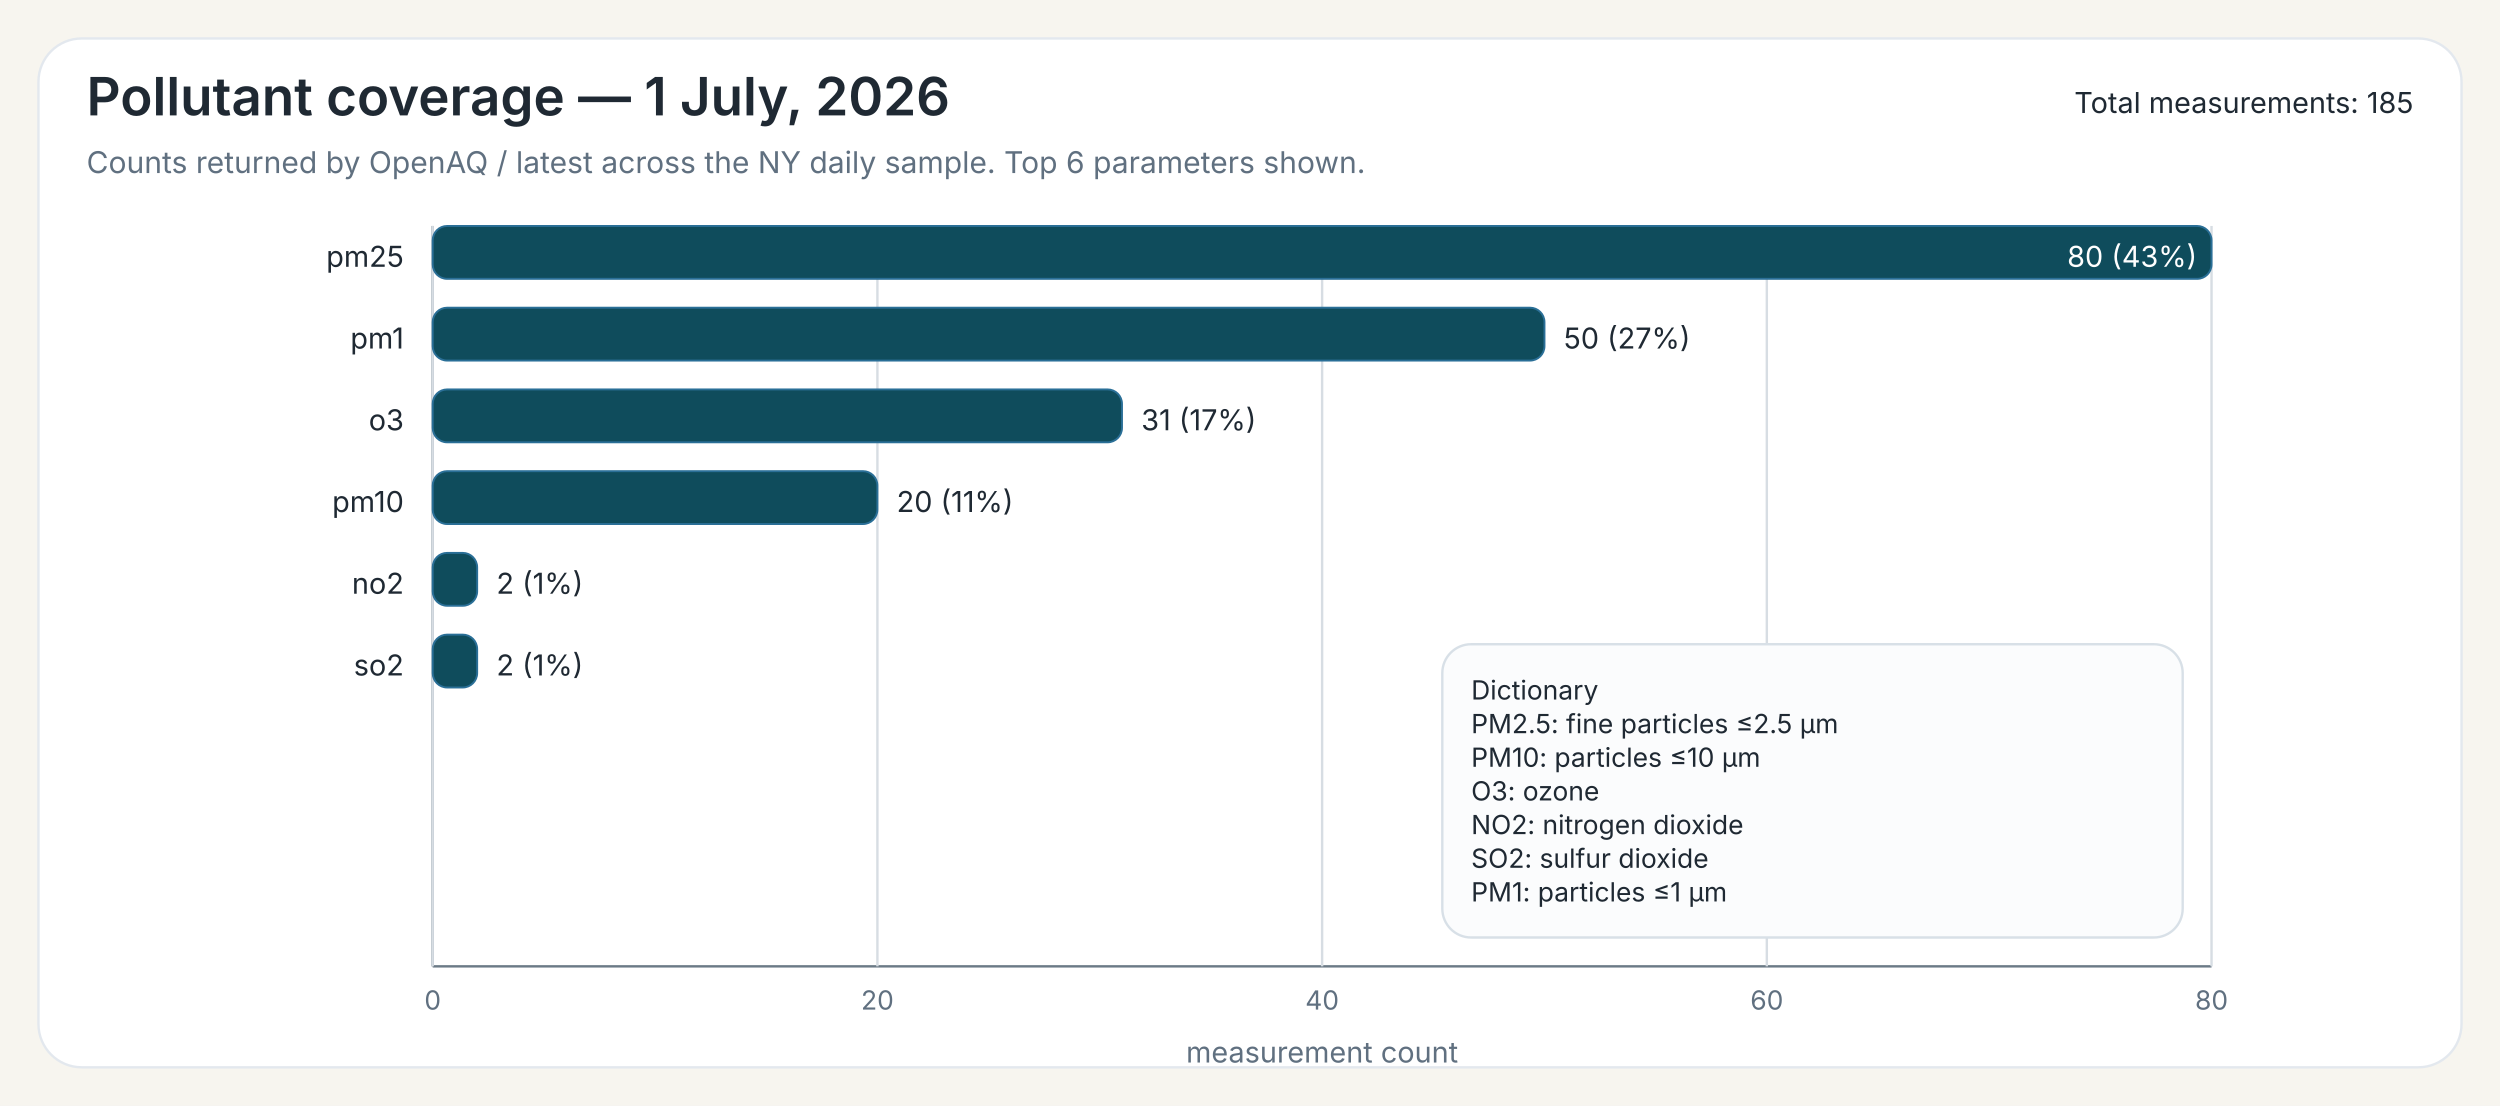
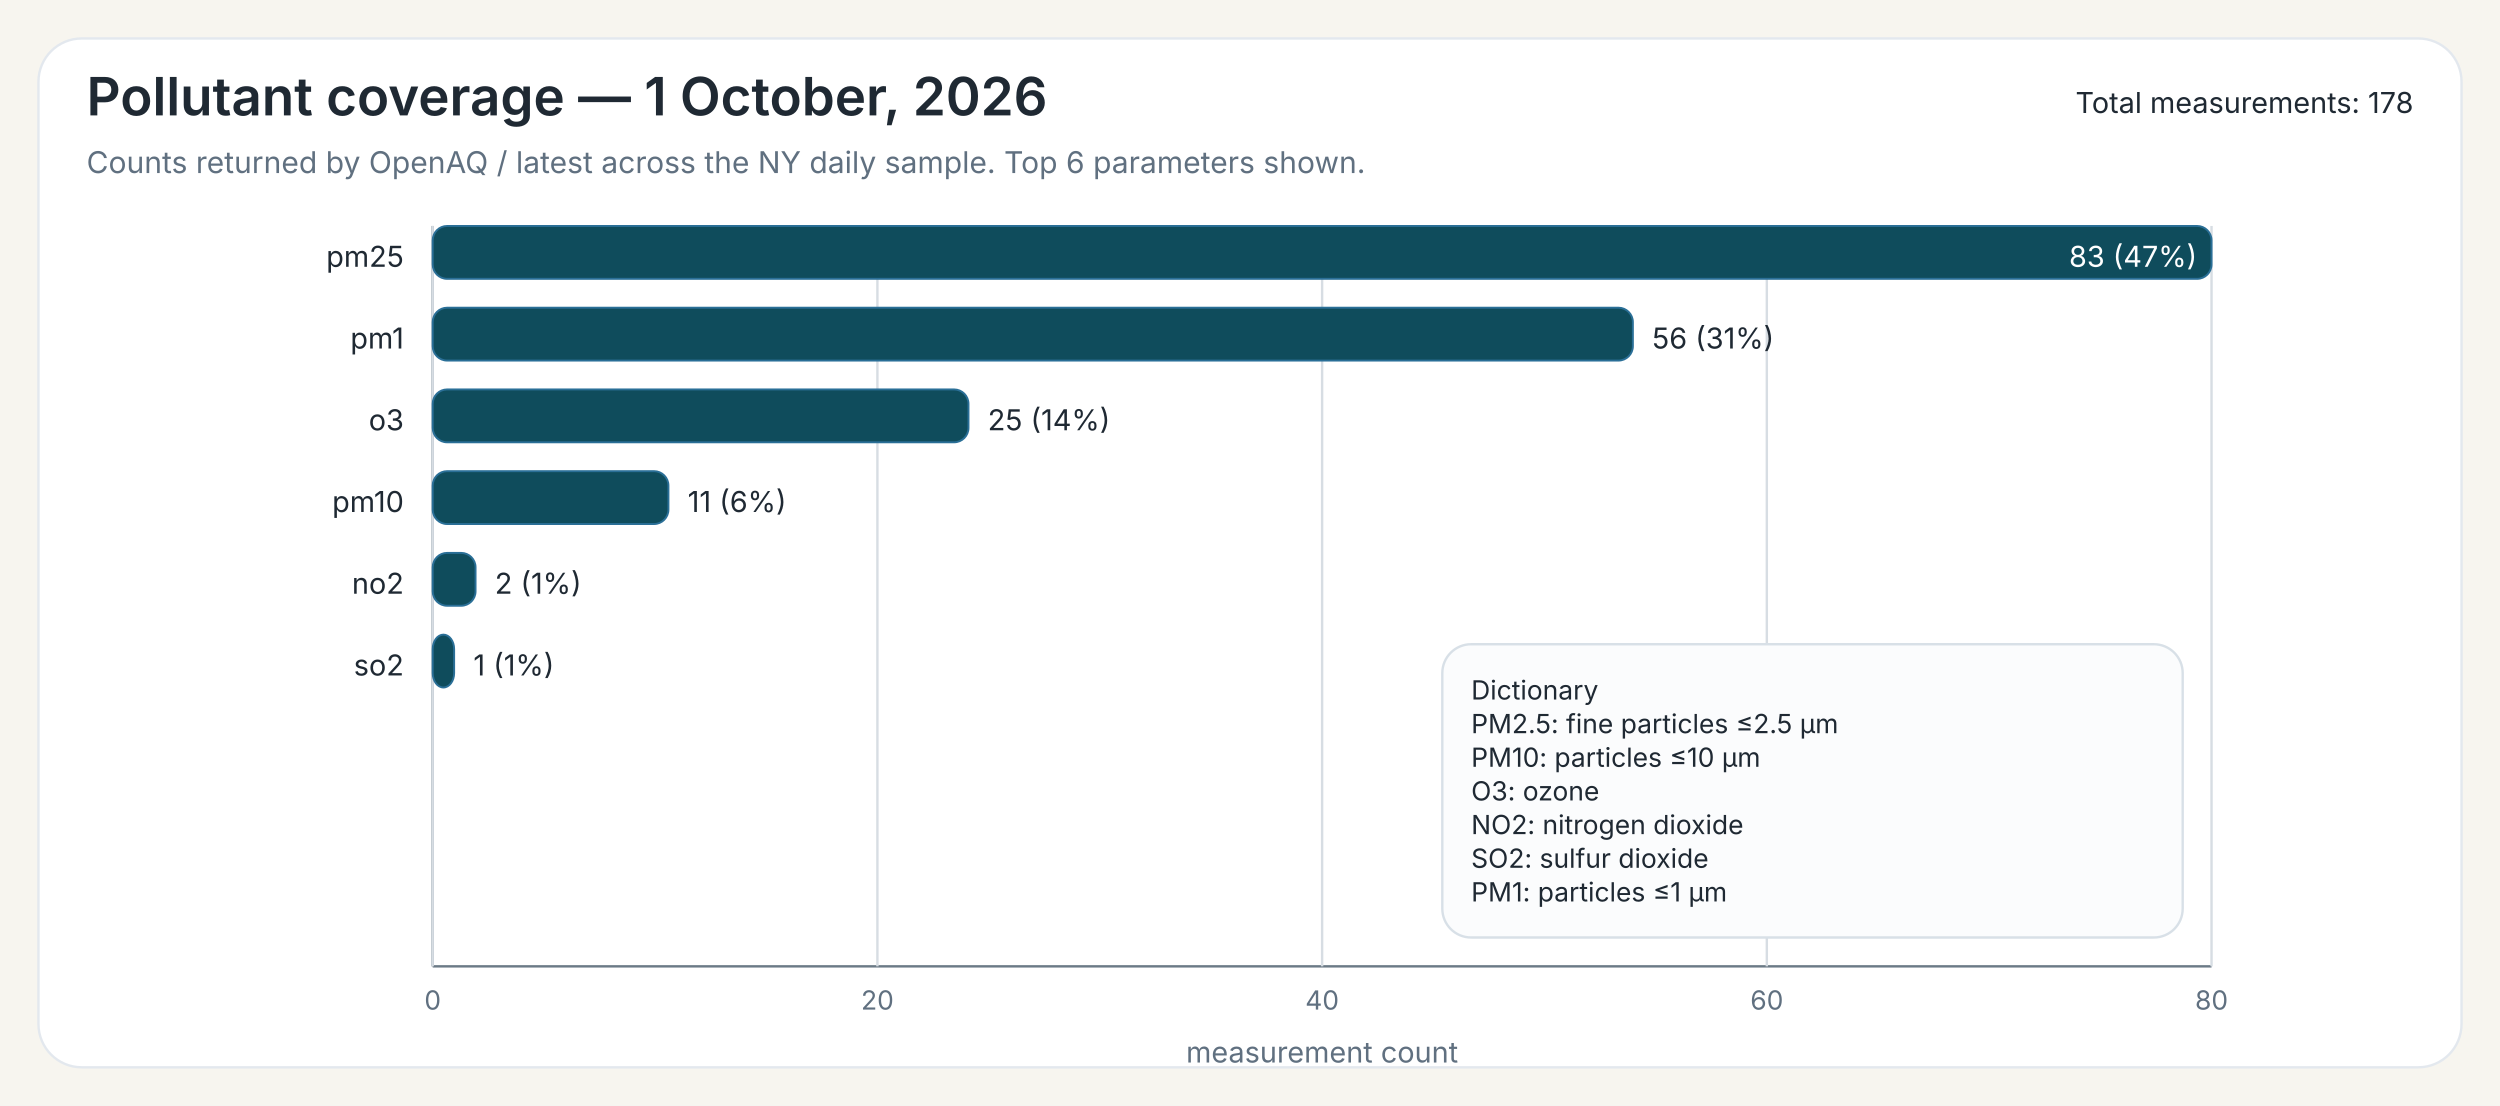
<svg xmlns="http://www.w3.org/2000/svg" width="1040" height="460">
  <rect x="0" y="0" width="1040" height="460" fill="#F7F5EF" />
  <rect x="16" y="16" width="1008" height="428" rx="18" ry="18" fill="#FFFFFF" stroke="#E3E8EE" stroke-width="1" />
-   <text x="36" y="48" font-family="Public Sans, Inter, Aptos, Segoe UI, Arial, sans-serif" font-size="22" font-weight="600" fill="#1F2933">Pollutant coverage — 1 July, 2026</text>
+   <text x="36" y="48" font-family="Public Sans, Inter, Aptos, Segoe UI, Arial, sans-serif" font-size="22" font-weight="600" fill="#1F2933">Pollutant coverage — 1 October, 2026</text>
  <text x="36" y="72" font-family="Public Sans, Inter, Aptos, Segoe UI, Arial, sans-serif" font-size="12.5" font-weight="400" fill="#607080">Counts returned by OpenAQ / latest across the NY daily sample. Top 6 parameters shown.</text>
-   <text x="1004" y="47" font-family="Public Sans, Inter, Aptos, Segoe UI, Arial, sans-serif" font-size="12" text-anchor="end" fill="#1F2933">Total measurements: 185</text>
+   <text x="1004" y="47" font-family="Public Sans, Inter, Aptos, Segoe UI, Arial, sans-serif" font-size="12" text-anchor="end" fill="#1F2933">Total measurements: 178</text>
  <line x1="180" y1="94" x2="180" y2="402" stroke="#6B7A86" stroke-width="1" />
  <line x1="180" y1="402" x2="920" y2="402" stroke="#6B7A86" stroke-width="1" />
  <line x1="180.00" y1="94" x2="180.00" y2="402" stroke="#D7DDE3" stroke-width="1" />
  <text x="180.00" y="420" font-family="Inter, Aptos, Segoe UI, Arial, sans-serif" font-size="11" text-anchor="middle" fill="#607080">0</text>
  <line x1="365.00" y1="94" x2="365.00" y2="402" stroke="#D7DDE3" stroke-width="1" />
  <text x="365.00" y="420" font-family="Inter, Aptos, Segoe UI, Arial, sans-serif" font-size="11" text-anchor="middle" fill="#607080">20</text>
  <line x1="550.00" y1="94" x2="550.00" y2="402" stroke="#D7DDE3" stroke-width="1" />
  <text x="550.00" y="420" font-family="Inter, Aptos, Segoe UI, Arial, sans-serif" font-size="11" text-anchor="middle" fill="#607080">40</text>
  <line x1="735.00" y1="94" x2="735.00" y2="402" stroke="#D7DDE3" stroke-width="1" />
  <text x="735.00" y="420" font-family="Inter, Aptos, Segoe UI, Arial, sans-serif" font-size="11" text-anchor="middle" fill="#607080">60</text>
  <line x1="920.00" y1="94" x2="920.00" y2="402" stroke="#D7DDE3" stroke-width="1" />
  <text x="920.00" y="420" font-family="Inter, Aptos, Segoe UI, Arial, sans-serif" font-size="11" text-anchor="middle" fill="#607080">80</text>
  <text x="550.00" y="442" font-family="Inter, Aptos, Segoe UI, Arial, sans-serif" font-size="12" text-anchor="middle" fill="#607080">measurement count</text>
  <text x="168" y="111" font-family="Inter, Aptos, Segoe UI, Arial, sans-serif" font-size="12" text-anchor="end" fill="#1F2933">pm25</text>
  <rect x="180" y="94" width="740.00" height="22" rx="6" ry="6" fill="#0F4C5C" stroke="#2A6F97" stroke-width="0.8" />
-   <text x="914.00" y="111" font-family="Inter, Aptos, Segoe UI, Arial, sans-serif" font-size="12" fill="white" text-anchor="end">80 (43%)</text>
+   <text x="914.00" y="111" font-family="Inter, Aptos, Segoe UI, Arial, sans-serif" font-size="12" fill="white" text-anchor="end">83 (47%)</text>
  <text x="168" y="145" font-family="Inter, Aptos, Segoe UI, Arial, sans-serif" font-size="12" text-anchor="end" fill="#1F2933">pm1</text>
-   <rect x="180" y="128" width="462.50" height="22" rx="6" ry="6" fill="#0F4C5C" stroke="#2A6F97" stroke-width="0.8" />
-   <text x="650.50" y="145" font-family="Inter, Aptos, Segoe UI, Arial, sans-serif" font-size="12" fill="#1F2933">50 (27%)</text>
+   <rect x="180" y="128" width="499.28" height="22" rx="6" ry="6" fill="#0F4C5C" stroke="#2A6F97" stroke-width="0.8" />
+   <text x="687.28" y="145" font-family="Inter, Aptos, Segoe UI, Arial, sans-serif" font-size="12" fill="#1F2933">56 (31%)</text>
  <text x="168" y="179" font-family="Inter, Aptos, Segoe UI, Arial, sans-serif" font-size="12" text-anchor="end" fill="#1F2933">o3</text>
-   <rect x="180" y="162" width="286.75" height="22" rx="6" ry="6" fill="#0F4C5C" stroke="#2A6F97" stroke-width="0.8" />
-   <text x="474.75" y="179" font-family="Inter, Aptos, Segoe UI, Arial, sans-serif" font-size="12" fill="#1F2933">31 (17%)</text>
+   <rect x="180" y="162" width="222.89" height="22" rx="6" ry="6" fill="#0F4C5C" stroke="#2A6F97" stroke-width="0.8" />
+   <text x="410.89" y="179" font-family="Inter, Aptos, Segoe UI, Arial, sans-serif" font-size="12" fill="#1F2933">25 (14%)</text>
  <text x="168" y="213" font-family="Inter, Aptos, Segoe UI, Arial, sans-serif" font-size="12" text-anchor="end" fill="#1F2933">pm10</text>
-   <rect x="180" y="196" width="185.00" height="22" rx="6" ry="6" fill="#0F4C5C" stroke="#2A6F97" stroke-width="0.8" />
-   <text x="373.00" y="213" font-family="Inter, Aptos, Segoe UI, Arial, sans-serif" font-size="12" fill="#1F2933">20 (11%)</text>
+   <rect x="180" y="196" width="98.07" height="22" rx="6" ry="6" fill="#0F4C5C" stroke="#2A6F97" stroke-width="0.8" />
+   <text x="286.07" y="213" font-family="Inter, Aptos, Segoe UI, Arial, sans-serif" font-size="12" fill="#1F2933">11 (6%)</text>
  <text x="168" y="247" font-family="Inter, Aptos, Segoe UI, Arial, sans-serif" font-size="12" text-anchor="end" fill="#1F2933">no2</text>
-   <rect x="180" y="230" width="18.50" height="22" rx="6" ry="6" fill="#0F4C5C" stroke="#2A6F97" stroke-width="0.8" />
-   <text x="206.50" y="247" font-family="Inter, Aptos, Segoe UI, Arial, sans-serif" font-size="12" fill="#1F2933">2 (1%)</text>
+   <rect x="180" y="230" width="17.83" height="22" rx="6" ry="6" fill="#0F4C5C" stroke="#2A6F97" stroke-width="0.8" />
+   <text x="205.83" y="247" font-family="Inter, Aptos, Segoe UI, Arial, sans-serif" font-size="12" fill="#1F2933">2 (1%)</text>
  <text x="168" y="281" font-family="Inter, Aptos, Segoe UI, Arial, sans-serif" font-size="12" text-anchor="end" fill="#1F2933">so2</text>
-   <rect x="180" y="264" width="18.50" height="22" rx="6" ry="6" fill="#0F4C5C" stroke="#2A6F97" stroke-width="0.8" />
-   <text x="206.50" y="281" font-family="Inter, Aptos, Segoe UI, Arial, sans-serif" font-size="12" fill="#1F2933">2 (1%)</text>
+   <rect x="180" y="264" width="8.92" height="22" rx="6" ry="6" fill="#0F4C5C" stroke="#2A6F97" stroke-width="0.8" />
+   <text x="196.92" y="281" font-family="Inter, Aptos, Segoe UI, Arial, sans-serif" font-size="12" fill="#1F2933">1 (1%)</text>
  <rect x="600.00" y="268.00" width="308" height="122" rx="12" ry="12" fill="#FBFCFD" stroke="#D8E0E7" stroke-width="1" />
  <text x="612.00" y="291.00" font-family="Inter, Aptos, Segoe UI, Arial, sans-serif" font-size="11" fill="#1F2933">Dictionary</text>
  <text x="612.00" y="305.00" font-family="Inter, Aptos, Segoe UI, Arial, sans-serif" font-size="11" fill="#1F2933">PM2.5: fine particles ≤2.5 µm</text>
  <text x="612.00" y="319.00" font-family="Inter, Aptos, Segoe UI, Arial, sans-serif" font-size="11" fill="#1F2933">PM10: particles ≤10 µm</text>
  <text x="612.00" y="333.00" font-family="Inter, Aptos, Segoe UI, Arial, sans-serif" font-size="11" fill="#1F2933">O3: ozone</text>
  <text x="612.00" y="347.00" font-family="Inter, Aptos, Segoe UI, Arial, sans-serif" font-size="11" fill="#1F2933">NO2: nitrogen dioxide</text>
  <text x="612.00" y="361.00" font-family="Inter, Aptos, Segoe UI, Arial, sans-serif" font-size="11" fill="#1F2933">SO2: sulfur dioxide</text>
  <text x="612.00" y="375.00" font-family="Inter, Aptos, Segoe UI, Arial, sans-serif" font-size="11" fill="#1F2933">PM1: particles ≤1 µm</text>
</svg>
